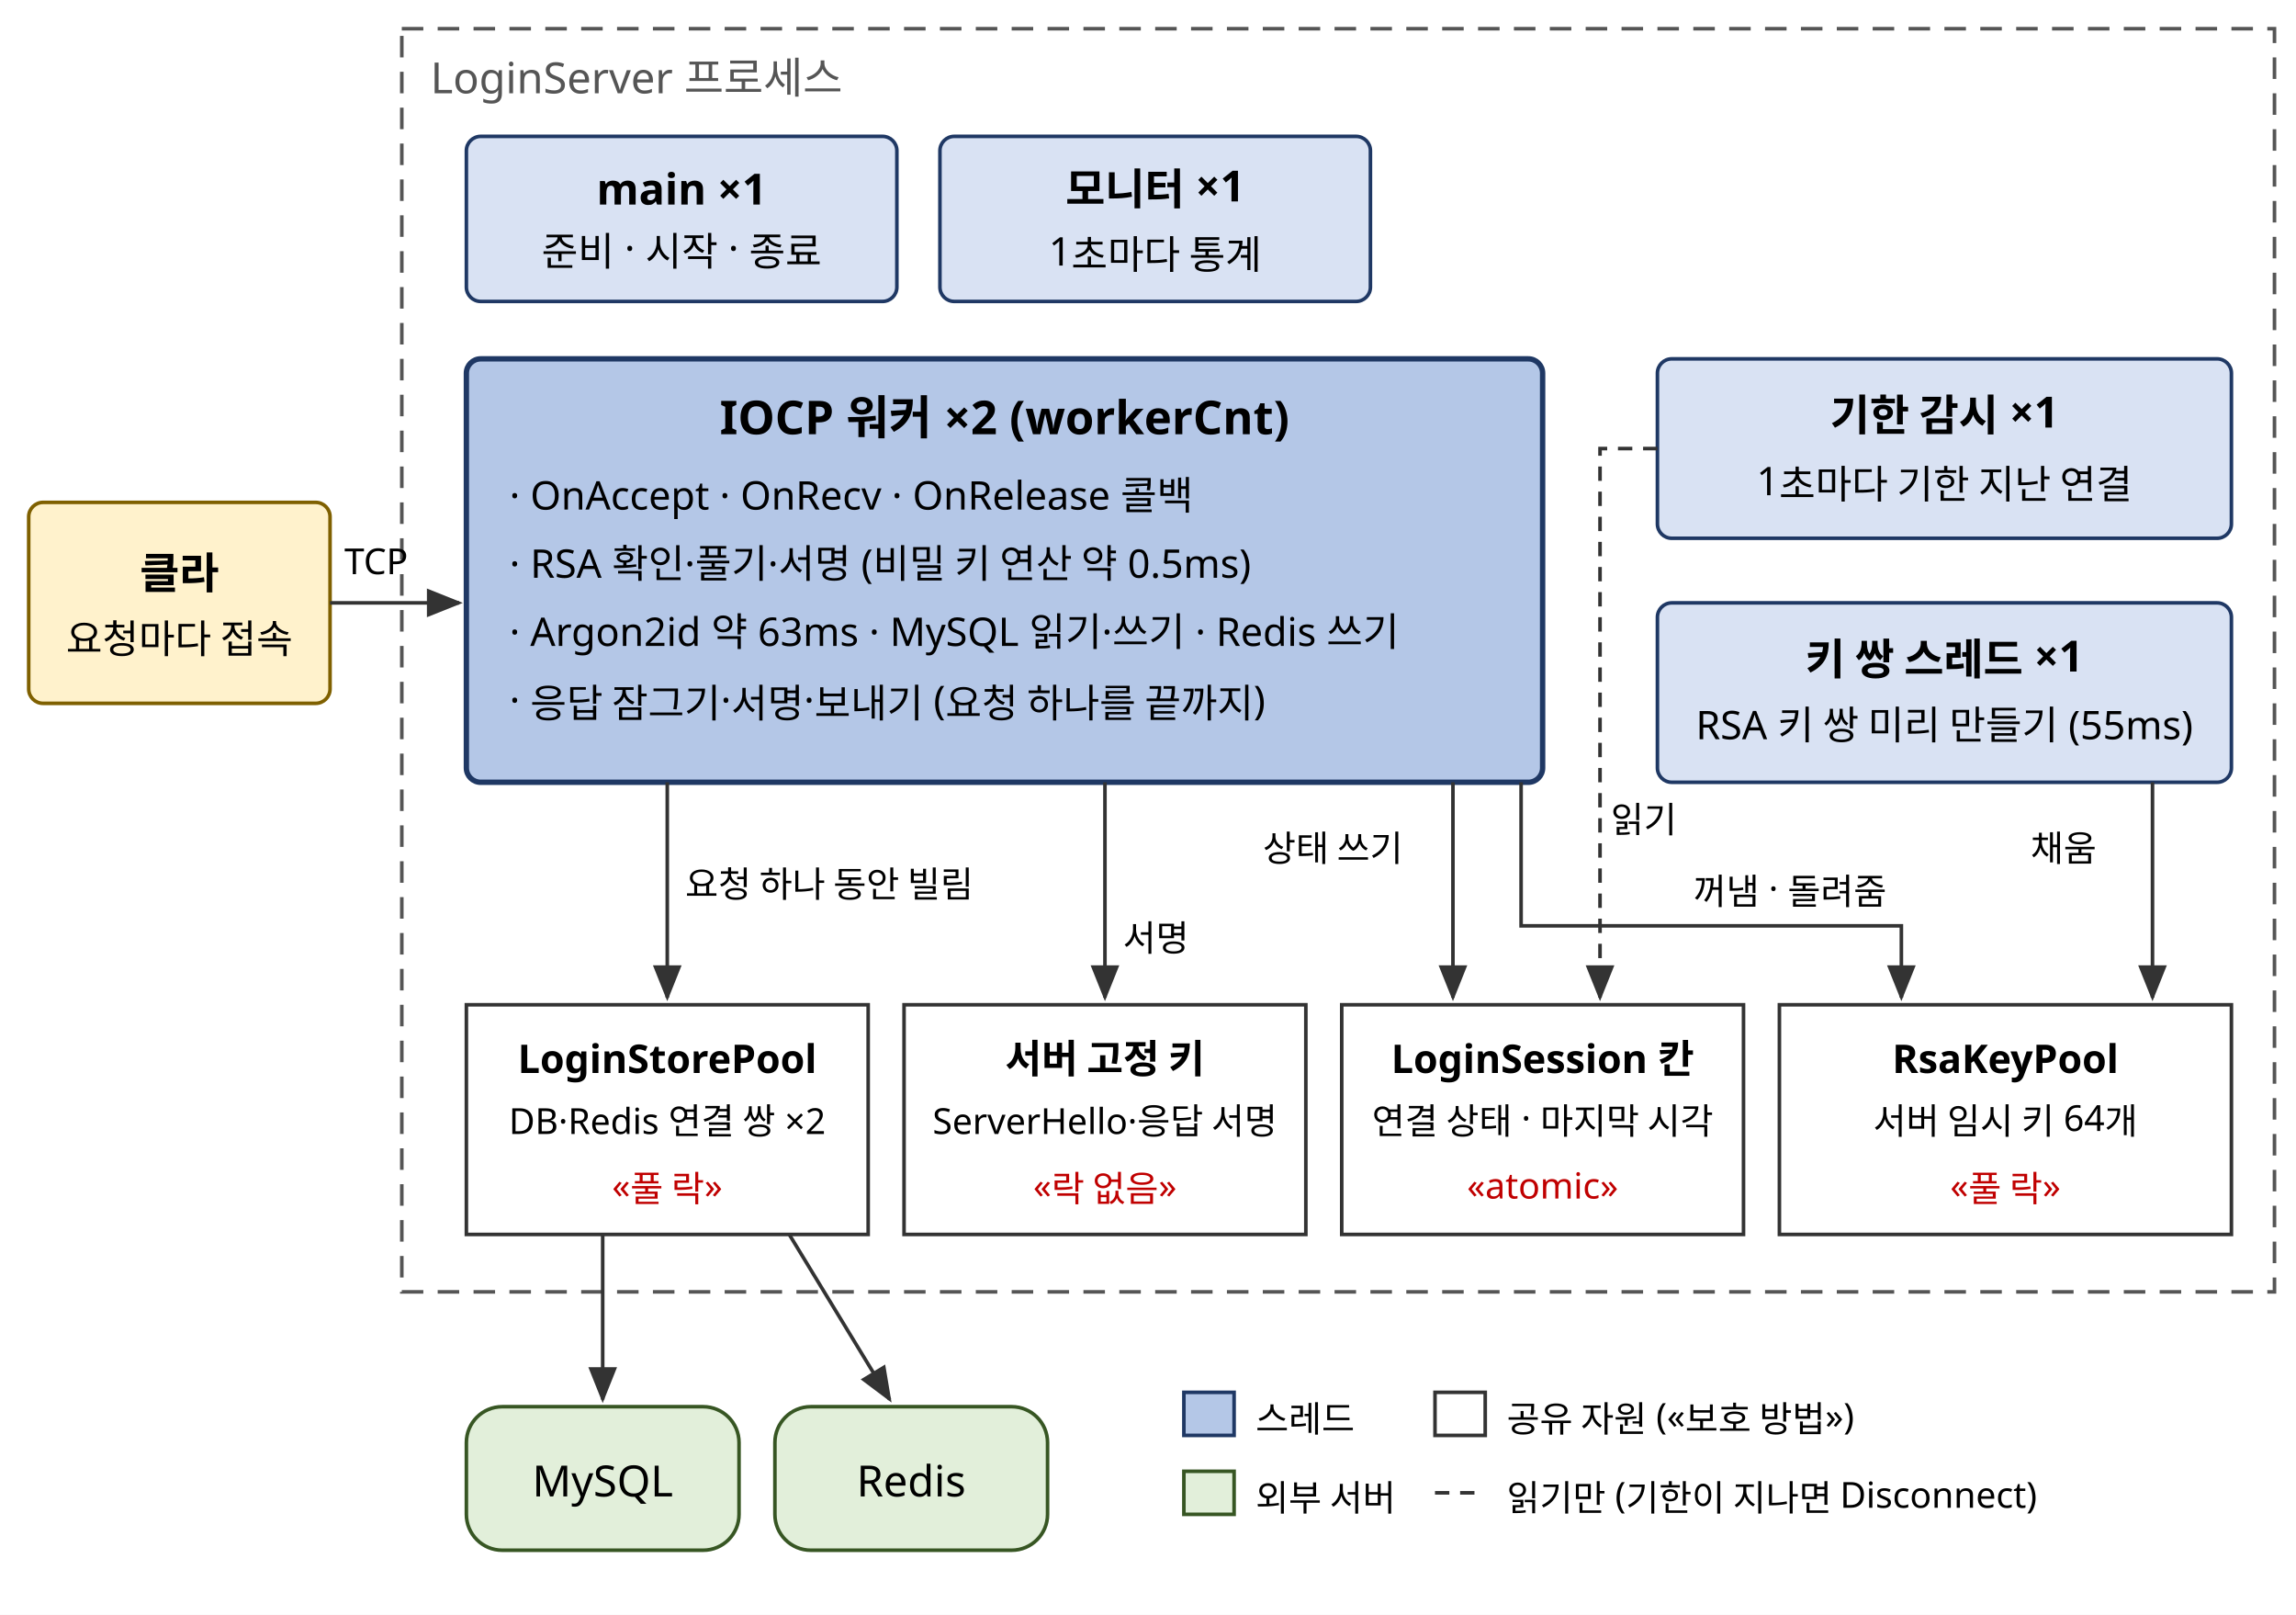
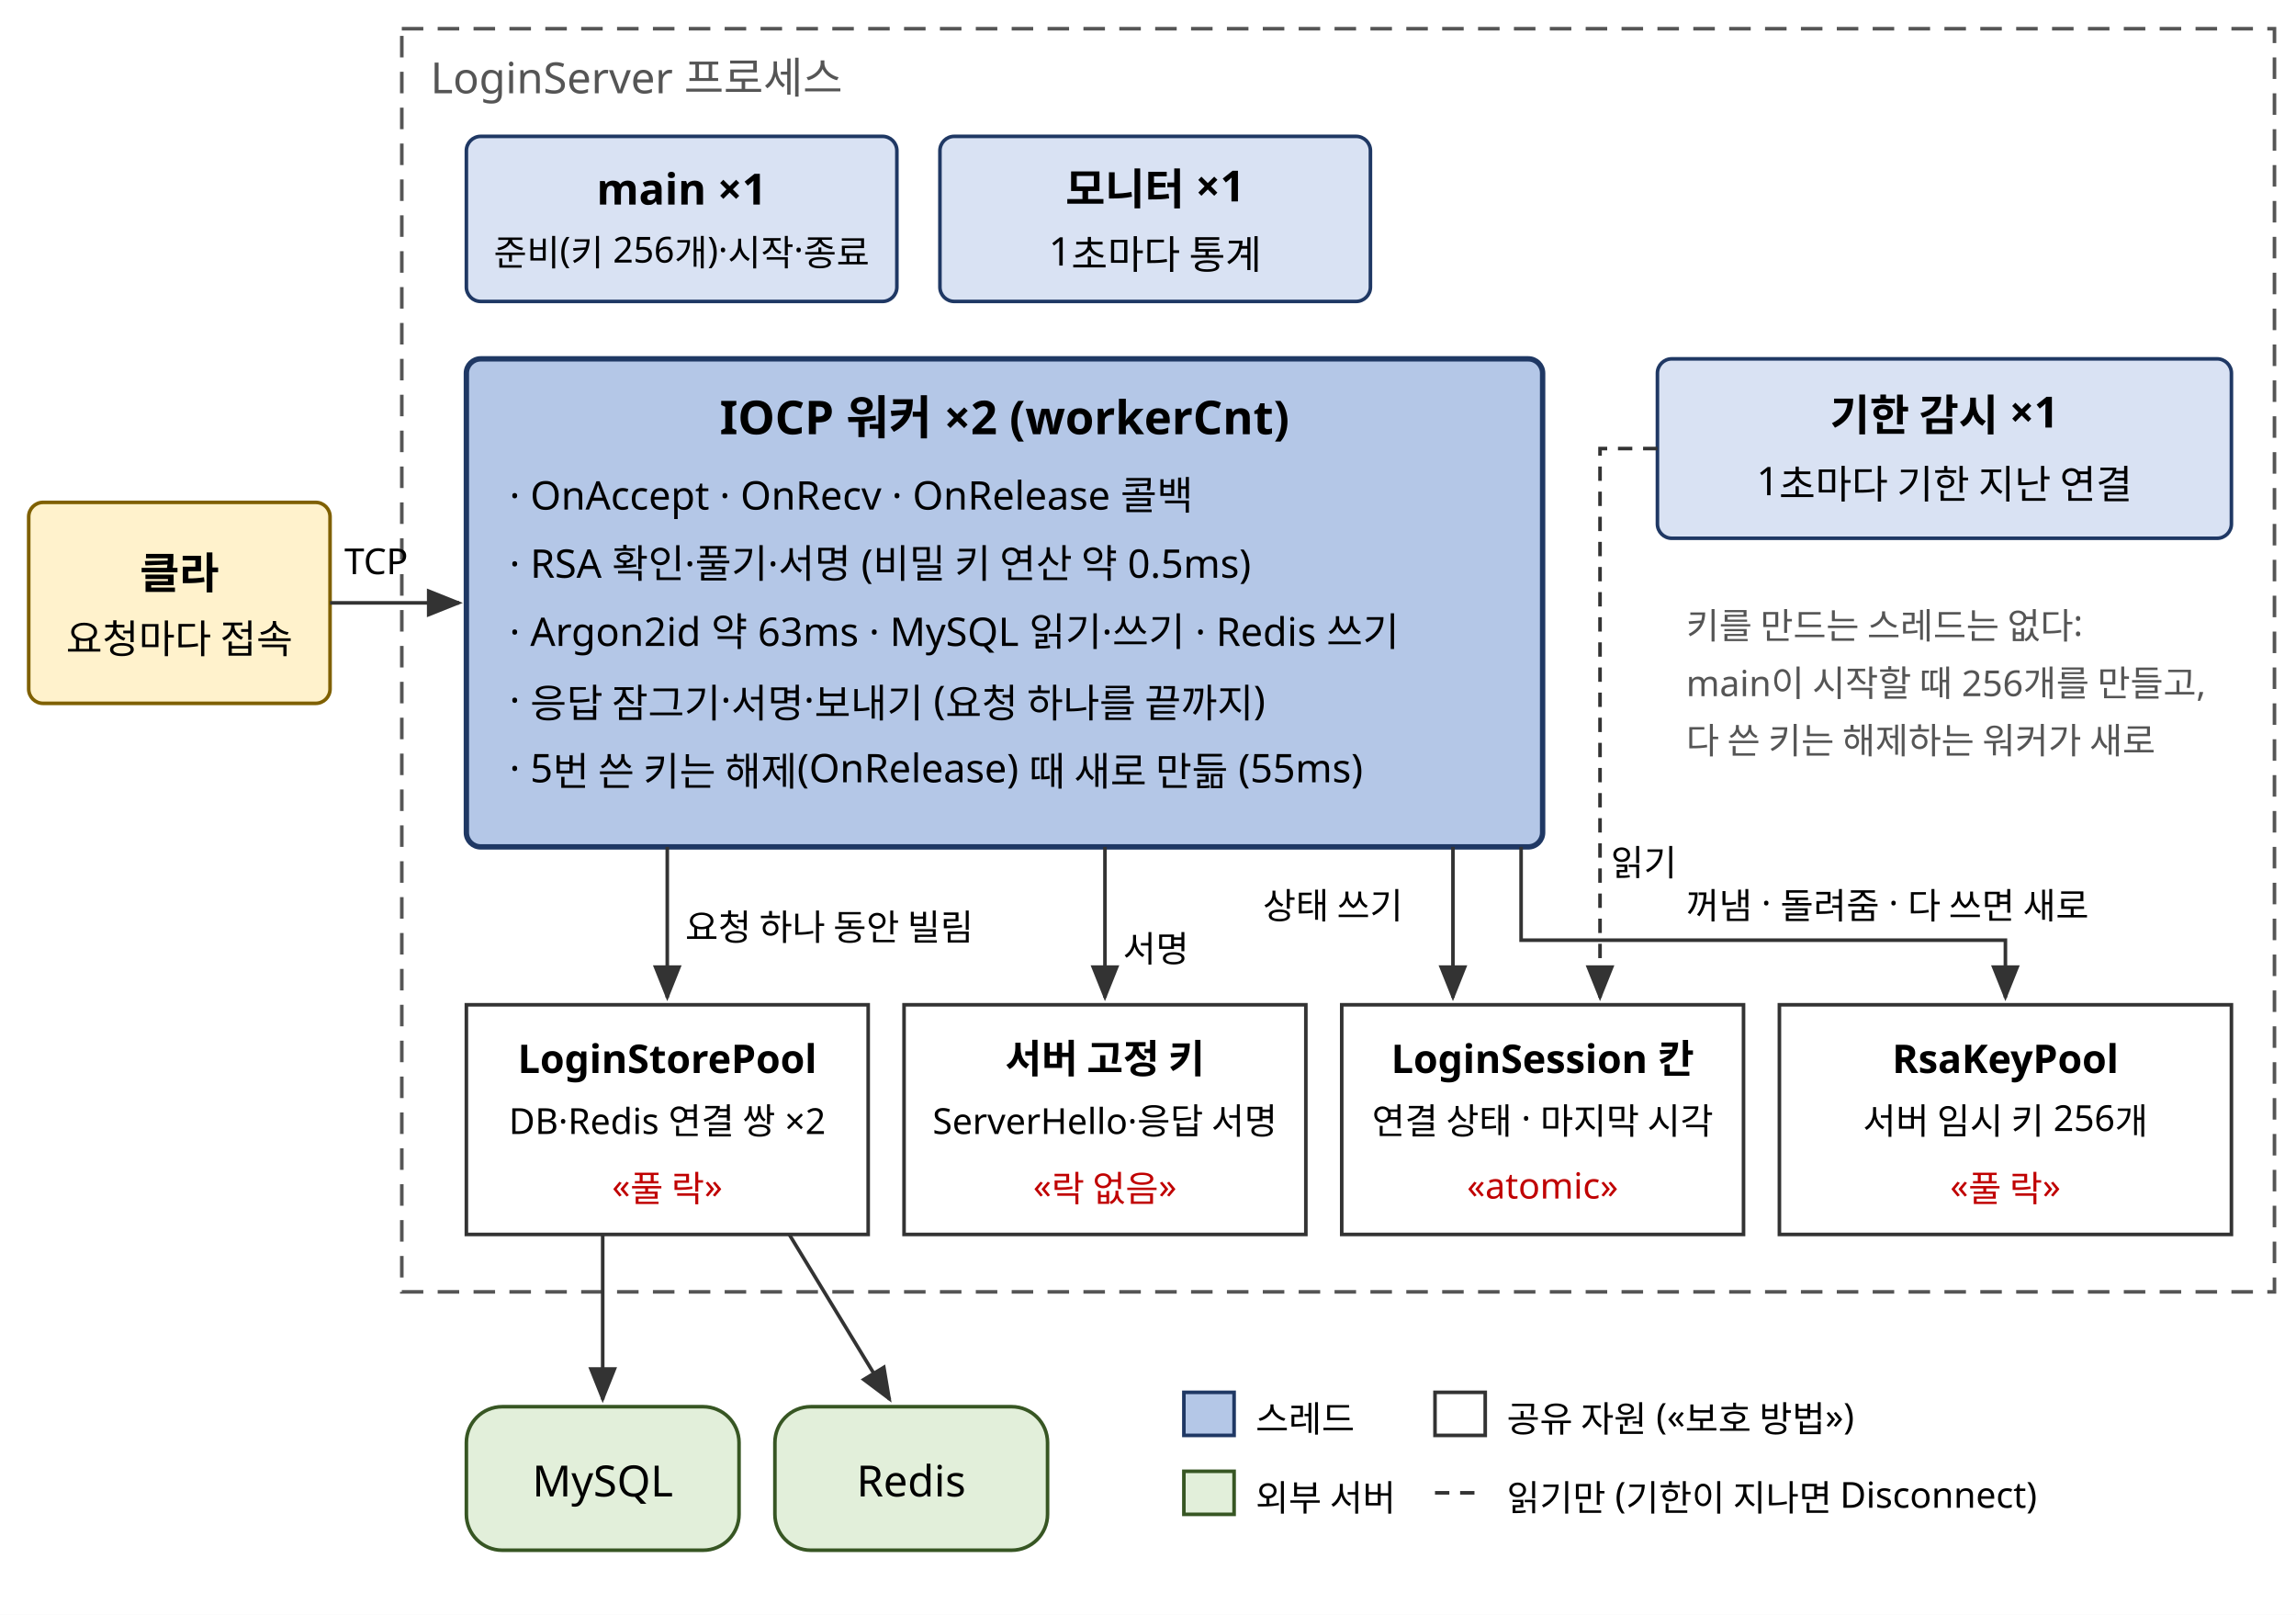
<svg xmlns="http://www.w3.org/2000/svg" width="640" height="450" viewBox="0 0 640 450" font-family="Malgun Gothic" font-size="12">
  <defs>
    <marker id="a" markerWidth="10" markerHeight="8" refX="9" refY="4" orient="auto">
      <path d="M0,0 L10,4 L0,8 z" fill="#333" />
    </marker>
  </defs>
  <rect x="0" y="0" width="640" height="450" fill="#FFFFFF" />
  <rect x="112" y="8" width="522" height="352" fill="none" stroke="#555" stroke-dasharray="6,4" />
  <text x="120" y="26" font-size="12" fill="#555">LoginServer 프로세스</text>
  <rect x="8" y="140" width="84" height="56" rx="4" fill="#FFF2CC" stroke="#7F6000" />
  <text x="50" y="164" text-anchor="middle" font-weight="bold">클라</text>
  <text x="50" y="182" text-anchor="middle" font-size="11">요청마다 접속</text>
  <line x1="92" y1="168" x2="128" y2="168" stroke="#333" marker-end="url(#a)" />
  <text x="96" y="160" font-size="10">TCP</text>
  <rect x="130" y="38" width="120" height="46" rx="4" fill="#D9E2F3" stroke="#1F3864" />
  <text x="190" y="57" text-anchor="middle" font-weight="bold">main ×1</text>
-   <text x="190" y="74" text-anchor="middle" font-size="11">준비 · 시작 · 종료</text>
+   <text x="190" y="74" text-anchor="middle" font-size="10">준비(키 256개)·시작·종료</text>
  <rect x="262" y="38" width="120" height="46" rx="4" fill="#D9E2F3" stroke="#1F3864" />
  <text x="322" y="57" text-anchor="middle" font-weight="bold">모니터 ×1</text>
  <text x="322" y="74" text-anchor="middle" font-size="11">1초마다 통계</text>
-   <rect x="130" y="100" width="300" height="118" rx="4" fill="#B4C7E7" stroke="#1F3864" stroke-width="1.5" />
+   <rect x="130" y="100" width="300" height="136" rx="4" fill="#B4C7E7" stroke="#1F3864" stroke-width="1.5" />
  <text x="280" y="121" text-anchor="middle" font-weight="bold" font-size="13">IOCP 워커 ×2 (workerCnt)</text>
  <text x="142" y="142" font-size="11">· OnAccept · OnRecv · OnRelease 콜백</text>
  <text x="142" y="161" font-size="11">· RSA 확인·풀기·서명 (비밀 키 연산 약 0.5ms)</text>
  <text x="142" y="180" font-size="11">· Argon2id 약 63ms · MySQL 읽기·쓰기 · Redis 쓰기</text>
  <text x="142" y="199" font-size="11">· 응답 잠그기·서명·보내기 (요청 하나를 끝까지)</text>
+   <text x="142" y="218" font-size="11">· 5번 쓴 키는 해제(OnRelease) 때 새로 만듦 (55ms)</text>
  <rect x="462" y="100" width="160" height="50" rx="4" fill="#D9E2F3" stroke="#1F3864" />
  <text x="542" y="120" text-anchor="middle" font-weight="bold">기한 감시 ×1</text>
  <text x="542" y="138" text-anchor="middle" font-size="11">1초마다 기한 지난 연결</text>
-   <rect x="462" y="168" width="160" height="50" rx="4" fill="#D9E2F3" stroke="#1F3864" />
-   <text x="542" y="188" text-anchor="middle" font-weight="bold">키 쌍 스레드 ×1</text>
-   <text x="542" y="206" text-anchor="middle" font-size="11">RSA 키 쌍 미리 만들기 (55ms)</text>
+   <text x="470" y="178" font-size="10" fill="#555">키를 만드는 스레드는 없다:</text>
+   <text x="470" y="194" font-size="10" fill="#555">main이 시작할 때 256개를 만들고,</text>
+   <text x="470" y="210" font-size="10" fill="#555">다 쓴 키는 해제하는 워커가 새로</text>
  <rect x="130" y="280" width="112" height="64" fill="#FFFFFF" stroke="#333" />
  <text x="186" y="299" text-anchor="middle" font-weight="bold" font-size="11">LoginStorePool</text>
  <text x="186" y="316" text-anchor="middle" font-size="10">DB·Redis 연결 쌍 ×2</text>
  <text x="186" y="334" text-anchor="middle" font-size="10" fill="#C00000">«풀 락»</text>
  <rect x="252" y="280" width="112" height="64" fill="#FFFFFF" stroke="#333" />
  <text x="308" y="299" text-anchor="middle" font-weight="bold" font-size="11">서버 고정 키</text>
  <text x="308" y="316" text-anchor="middle" font-size="10">ServerHello·응답 서명</text>
  <text x="308" y="334" text-anchor="middle" font-size="10" fill="#C00000">«락 없음»</text>
  <rect x="374" y="280" width="112" height="64" fill="#FFFFFF" stroke="#333" />
  <text x="430" y="299" text-anchor="middle" font-weight="bold" font-size="11">LoginSession 칸</text>
  <text x="430" y="316" text-anchor="middle" font-size="10">연결 상태 · 마지막 시각</text>
  <text x="430" y="334" text-anchor="middle" font-size="10" fill="#C00000">«atomic»</text>
  <rect x="496" y="280" width="126" height="64" fill="#FFFFFF" stroke="#333" />
  <text x="559" y="299" text-anchor="middle" font-weight="bold" font-size="11">RsaKeyPool</text>
-   <text x="559" y="316" text-anchor="middle" font-size="10">서버 임시 키 64개</text>
+   <text x="559" y="316" text-anchor="middle" font-size="10">서버 임시 키 256개</text>
  <text x="559" y="334" text-anchor="middle" font-size="10" fill="#C00000">«풀 락»</text>
-   <line x1="186" y1="218" x2="186" y2="278" stroke="#333" marker-end="url(#a)" />
-   <text x="191" y="250" font-size="10">요청 하나 동안 빌림</text>
-   <line x1="308" y1="218" x2="308" y2="278" stroke="#333" marker-end="url(#a)" />
-   <text x="313" y="265" font-size="10">서명</text>
-   <line x1="405" y1="218" x2="405" y2="278" stroke="#333" marker-end="url(#a)" />
-   <text x="352" y="240" font-size="10">상태 쓰기</text>
-   <polyline points="424,218 424,258 530,258 530,278" fill="none" stroke="#333" marker-end="url(#a)" />
-   <text x="472" y="252" font-size="10">꺼냄 · 돌려줌</text>
-   <line x1="600" y1="218" x2="600" y2="278" stroke="#333" marker-end="url(#a)" />
-   <text x="566" y="240" font-size="10">채움</text>
+   <line x1="186" y1="236" x2="186" y2="278" stroke="#333" marker-end="url(#a)" />
+   <text x="191" y="262" font-size="10">요청 하나 동안 빌림</text>
+   <line x1="308" y1="236" x2="308" y2="278" stroke="#333" marker-end="url(#a)" />
+   <text x="313" y="268" font-size="10">서명</text>
+   <line x1="405" y1="236" x2="405" y2="278" stroke="#333" marker-end="url(#a)" />
+   <text x="352" y="256" font-size="10">상태 쓰기</text>
+   <polyline points="424,236 424,262 559,262 559,278" fill="none" stroke="#333" marker-end="url(#a)" />
+   <text x="470" y="256" font-size="10">꺼냄 · 돌려줌 · 다 쓰면 새로</text>
  <polyline points="462,125 446,125 446,278" fill="none" stroke="#333" stroke-dasharray="4,3" marker-end="url(#a)" />
-   <text x="449" y="232" font-size="10">읽기</text>
+   <text x="449" y="244" font-size="10">읽기</text>
  <rect x="130" y="392" width="76" height="40" rx="10" fill="#E2EFDA" stroke="#375623" />
  <text x="168" y="417" text-anchor="middle">MySQL</text>
  <rect x="216" y="392" width="76" height="40" rx="10" fill="#E2EFDA" stroke="#375623" />
  <text x="254" y="417" text-anchor="middle">Redis</text>
  <line x1="168" y1="344" x2="168" y2="390" stroke="#333" marker-end="url(#a)" />
  <line x1="220" y1="344" x2="248" y2="390" stroke="#333" marker-end="url(#a)" />
  <rect x="330" y="388" width="14" height="12" fill="#B4C7E7" stroke="#1F3864" />
  <text x="350" y="399" font-size="10">스레드</text>
  <rect x="400" y="388" width="14" height="12" fill="#FFFFFF" stroke="#333" />
  <text x="420" y="399" font-size="10">공유 자원 («보호 방법»)</text>
  <rect x="330" y="410" width="14" height="12" fill="#E2EFDA" stroke="#375623" />
  <text x="350" y="421" font-size="10">외부 서버</text>
  <line x1="400" y1="416" x2="414" y2="416" stroke="#333" stroke-dasharray="4,3" />
  <text x="420" y="421" font-size="10">읽기만 (기한이 지나면 Disconnect)</text>
</svg>
